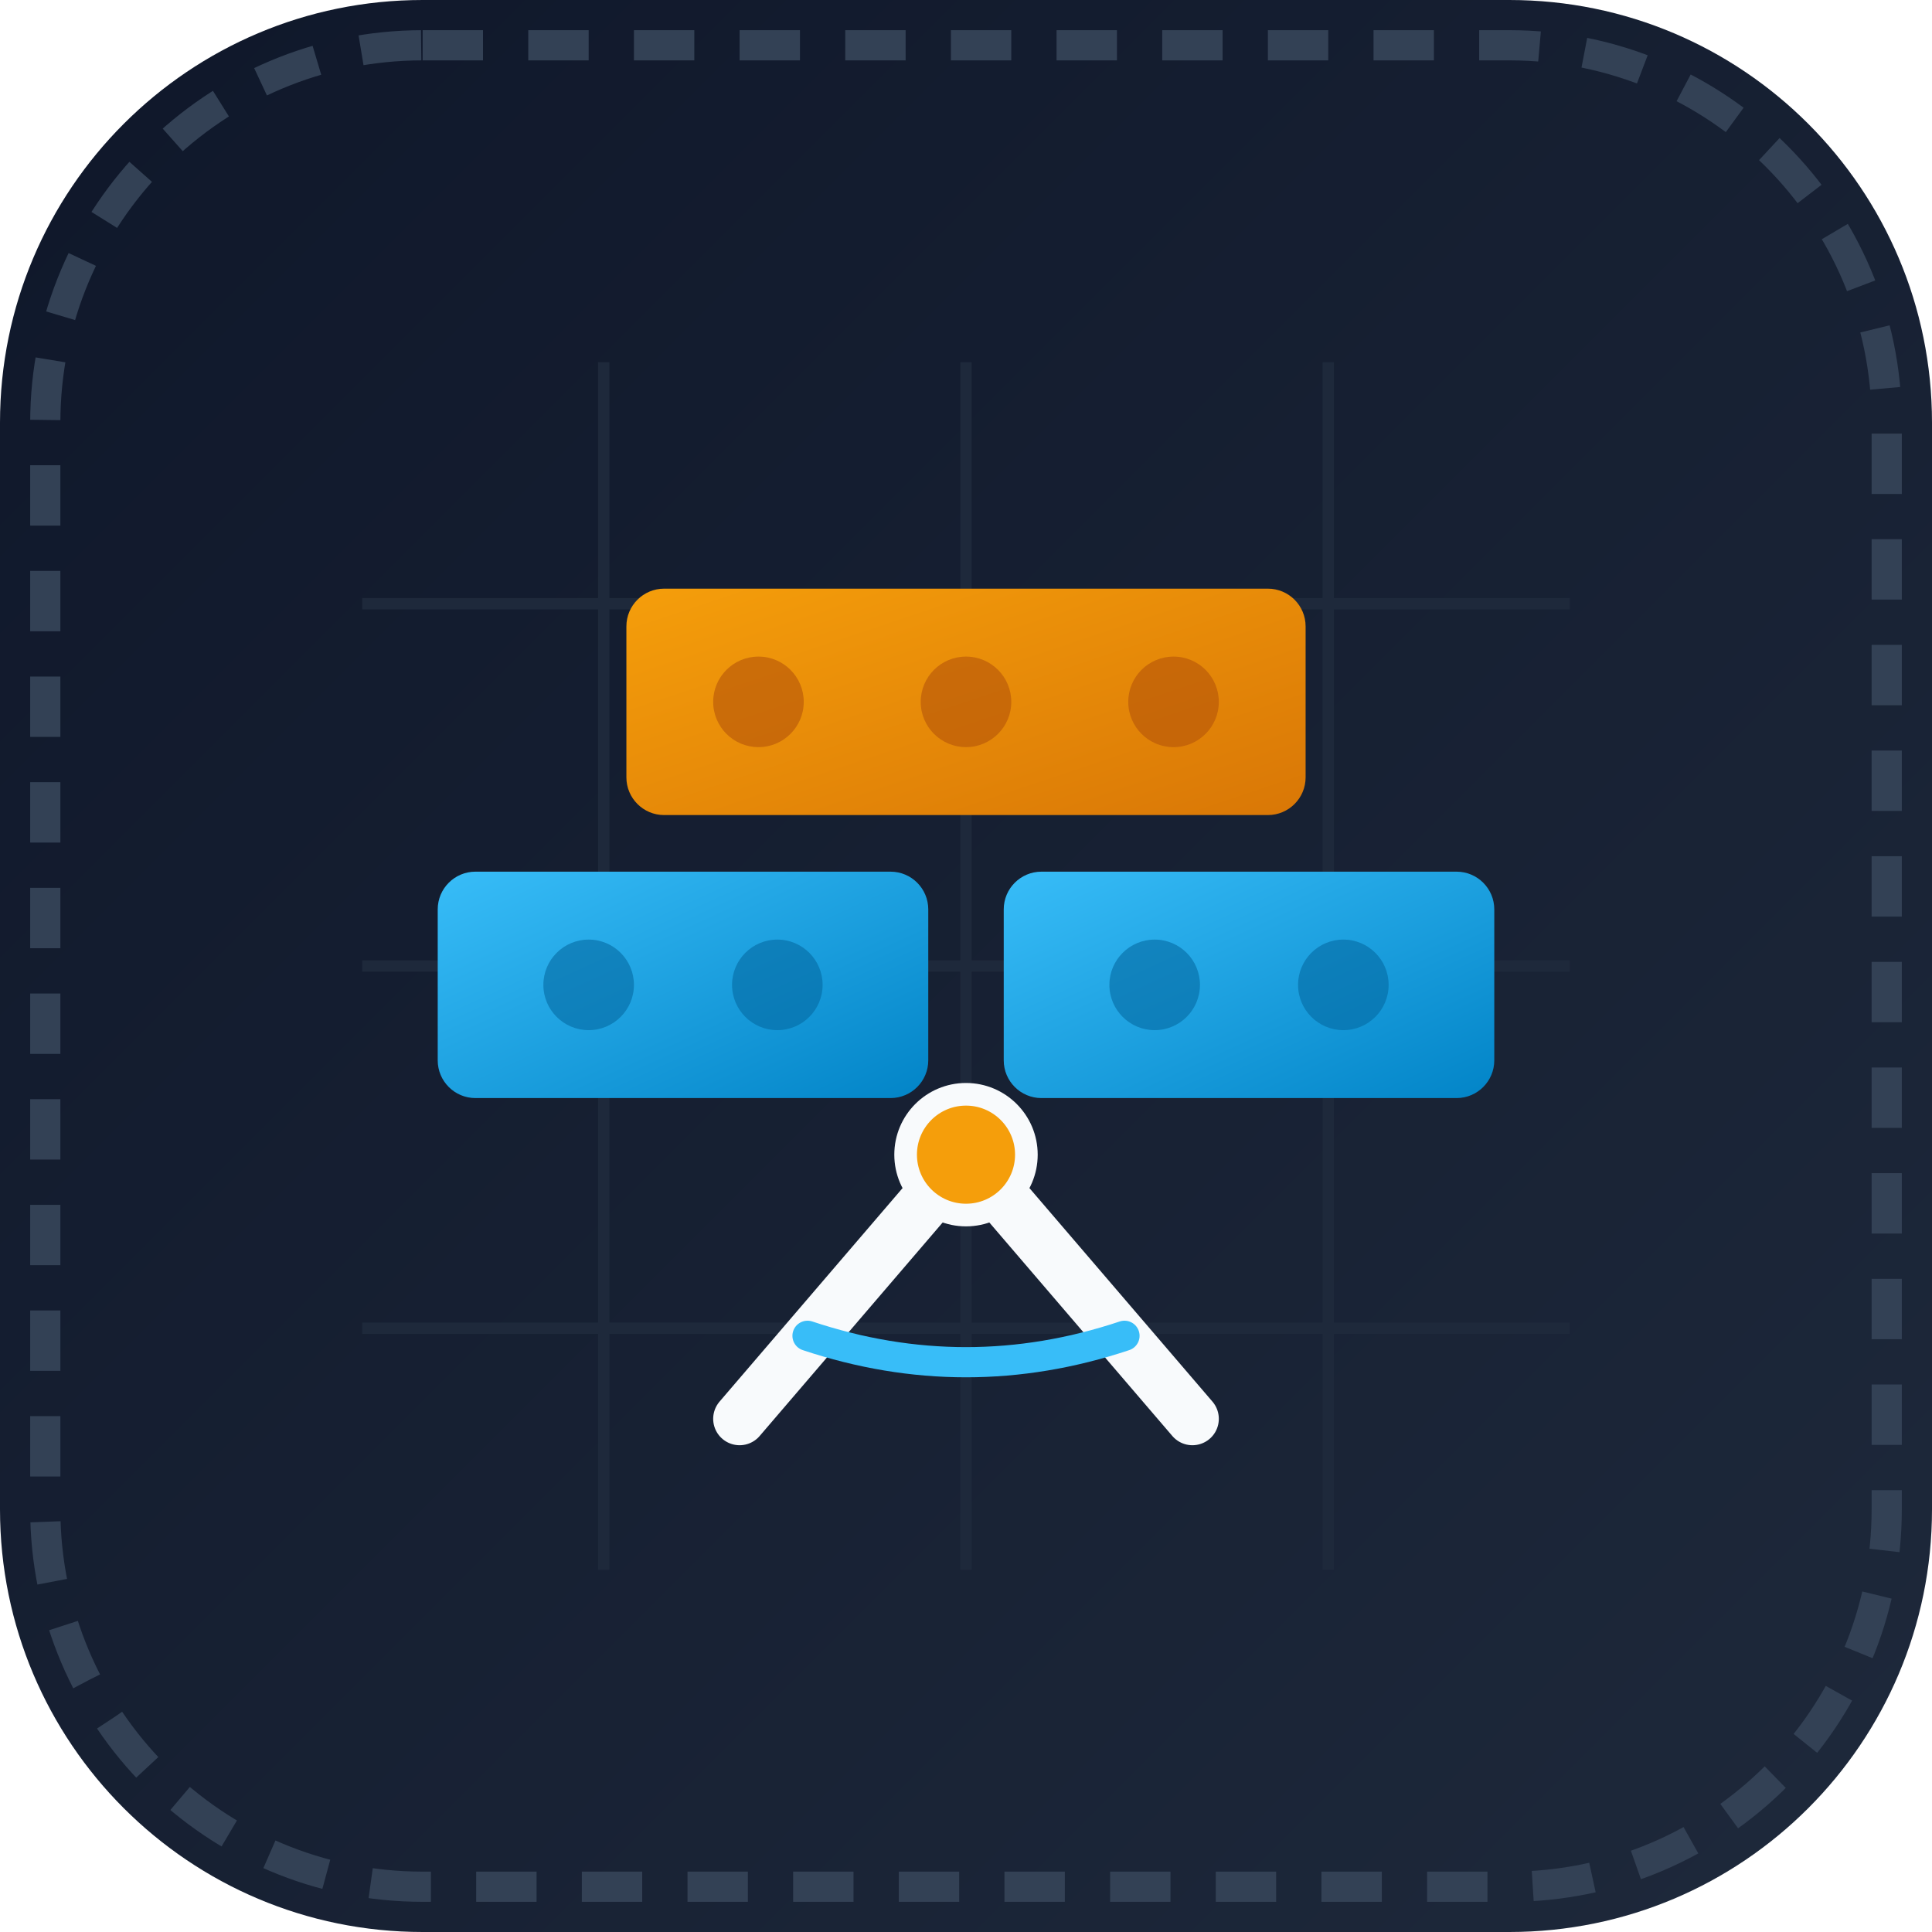
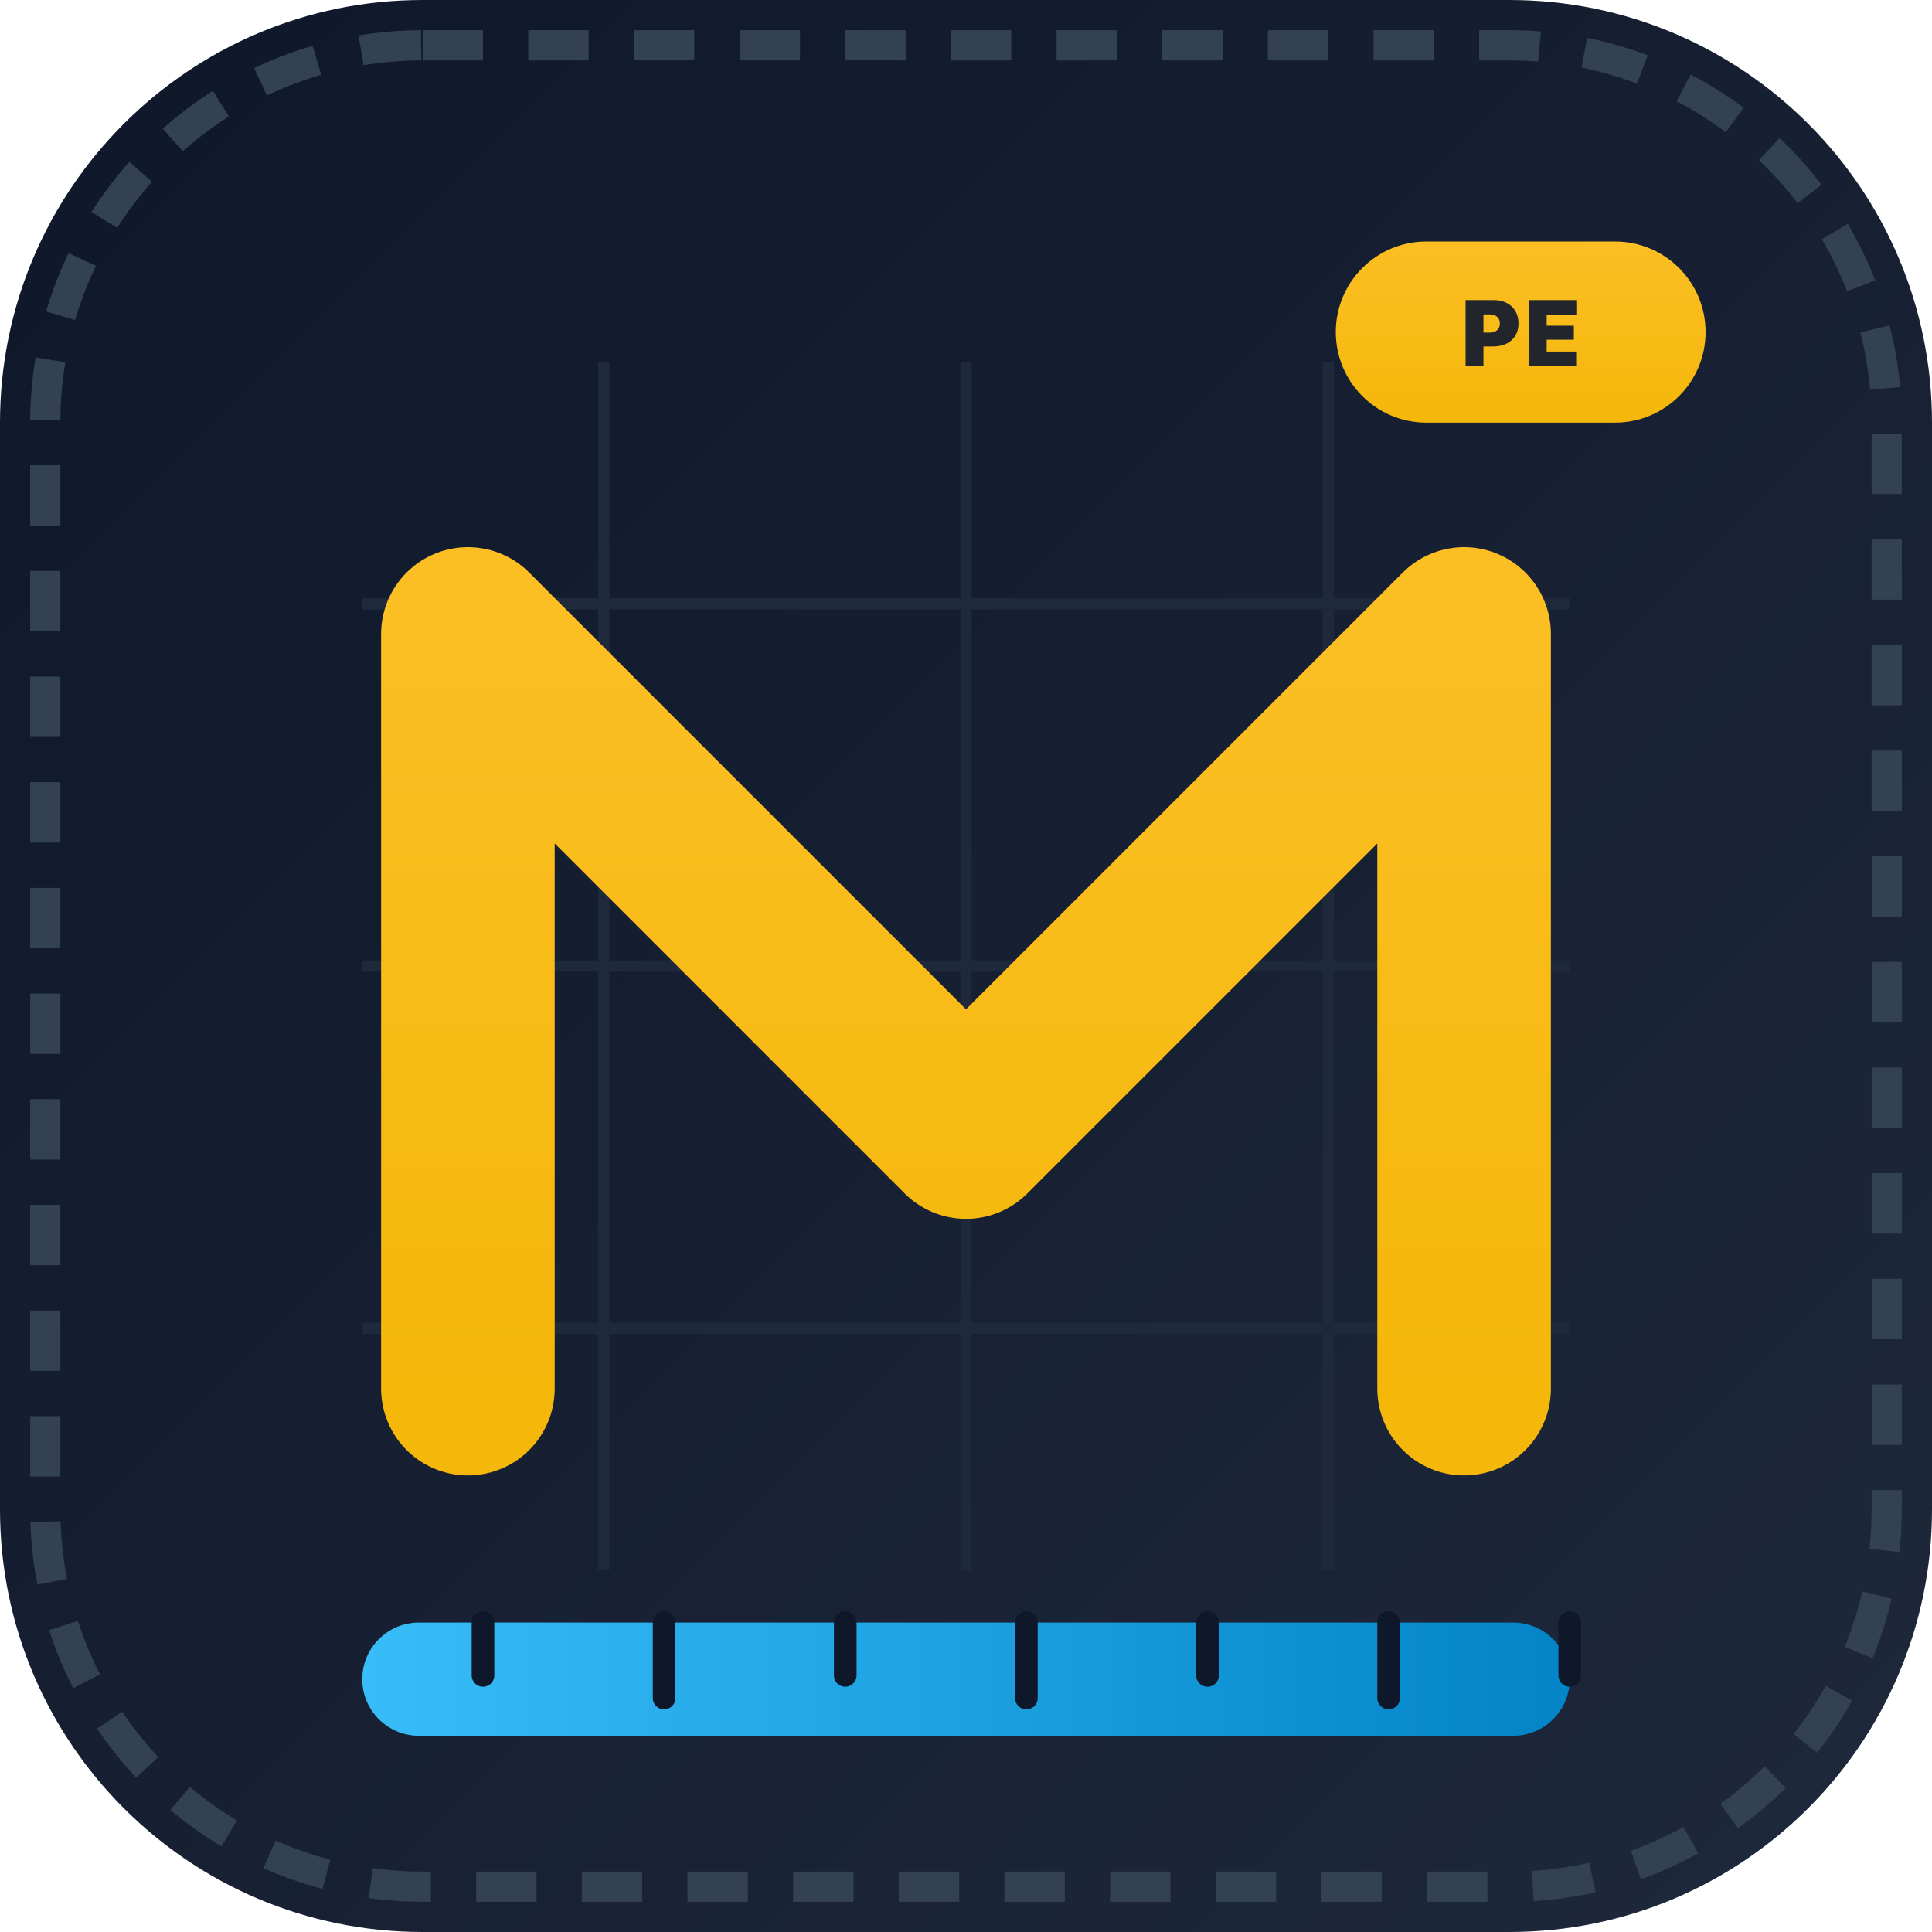
<svg xmlns="http://www.w3.org/2000/svg" viewBox="0 0 512 512" fill="none">
  <defs>
    <linearGradient id="bg" x1="0%" y1="0%" x2="100%" y2="100%">
      <stop offset="0%" stop-color="#0f172a" />
      <stop offset="100%" stop-color="#1e293b" />
    </linearGradient>
-     <linearGradient id="accent" x1="0%" y1="0%" x2="100%" y2="100%">
-       <stop offset="0%" stop-color="#f59e0b" />
-       <stop offset="100%" stop-color="#d97706" />
-     </linearGradient>
-     <linearGradient id="cyanGrad" x1="0%" y1="0%" x2="100%" y2="100%">
+     <linearGradient id="tape" x1="0%" y1="0%" x2="100%" y2="0%">
      <stop offset="0%" stop-color="#38bdf8" />
      <stop offset="100%" stop-color="#0284c7" />
    </linearGradient>
+     <linearGradient id="accent" x1="0%" y1="0%" x2="0%" y2="100%">
+       <stop offset="0%" stop-color="#fbbf24" />
+       <stop offset="100%" stop-color="#f5b70a" />
+     </linearGradient>
  </defs>
  <rect width="512" height="512" rx="112" fill="url(#bg)" />
-   <rect x="12" y="12" width="488" height="488" rx="100" stroke="#334155" stroke-width="8" stroke-dasharray="16 12" fill="none" />
+   <rect x="12" y="12" width="488" height="488" rx="100" stroke="#334155" stroke-width="8" stroke-dasharray="16 12" />
  <path d="M96 160h320M96 256h320M96 352h320M160 96v320M256 96v320M352 96v320" stroke="#1e293b" stroke-width="3" />
-   <g transform="translate(116, 126)">
-     <rect x="50" y="30" width="180" height="60" rx="10" fill="url(#accent)" />
-     <circle cx="85" cy="60" r="12" fill="#b45309" opacity="0.6" />
-     <circle cx="140" cy="60" r="12" fill="#b45309" opacity="0.6" />
-     <circle cx="195" cy="60" r="12" fill="#b45309" opacity="0.6" />
-     <rect x="0" y="105" width="130" height="60" rx="10" fill="url(#cyanGrad)" />
-     <circle cx="40" cy="135" r="12" fill="#0369a1" opacity="0.6" />
-     <circle cx="90" cy="135" r="12" fill="#0369a1" opacity="0.6" />
-     <rect x="150" y="105" width="130" height="60" rx="10" fill="url(#cyanGrad)" />
-     <circle cx="190" cy="135" r="12" fill="#0369a1" opacity="0.6" />
-     <circle cx="240" cy="135" r="12" fill="#0369a1" opacity="0.6" />
-     <path d="M140 180 L80 250 M140 180 L200 250" stroke="#f8fafc" stroke-width="14" stroke-linecap="round" />
-     <circle cx="140" cy="180" r="16" fill="#f59e0b" stroke="#f8fafc" stroke-width="6" />
-     <path d="M98 228 Q140 242 182 228" stroke="#38bdf8" stroke-width="8" stroke-linecap="round" fill="none" />
+   <path d="M124 368V168L256 300L388 168V368" stroke="url(#accent)" stroke-width="46" stroke-linecap="round" stroke-linejoin="round" />
+   <rect x="96" y="430" width="320" height="30" rx="15" fill="url(#tape)" />
+   <g stroke="#0f172a" stroke-width="6" stroke-linecap="round">
+     <path d="M128 430v14M176 430v20M224 430v14M272 430v20M320 430v14M368 430v20M416 430v14" />
  </g>
+   <rect x="354" y="64" width="98" height="48" rx="24" fill="url(#accent)" />
+   <text x="403" y="97" text-anchor="middle" fill="#22252c" font-family="system-ui, -apple-system, sans-serif" font-size="24" font-weight="900" letter-spacing="1">PE</text>
</svg>
